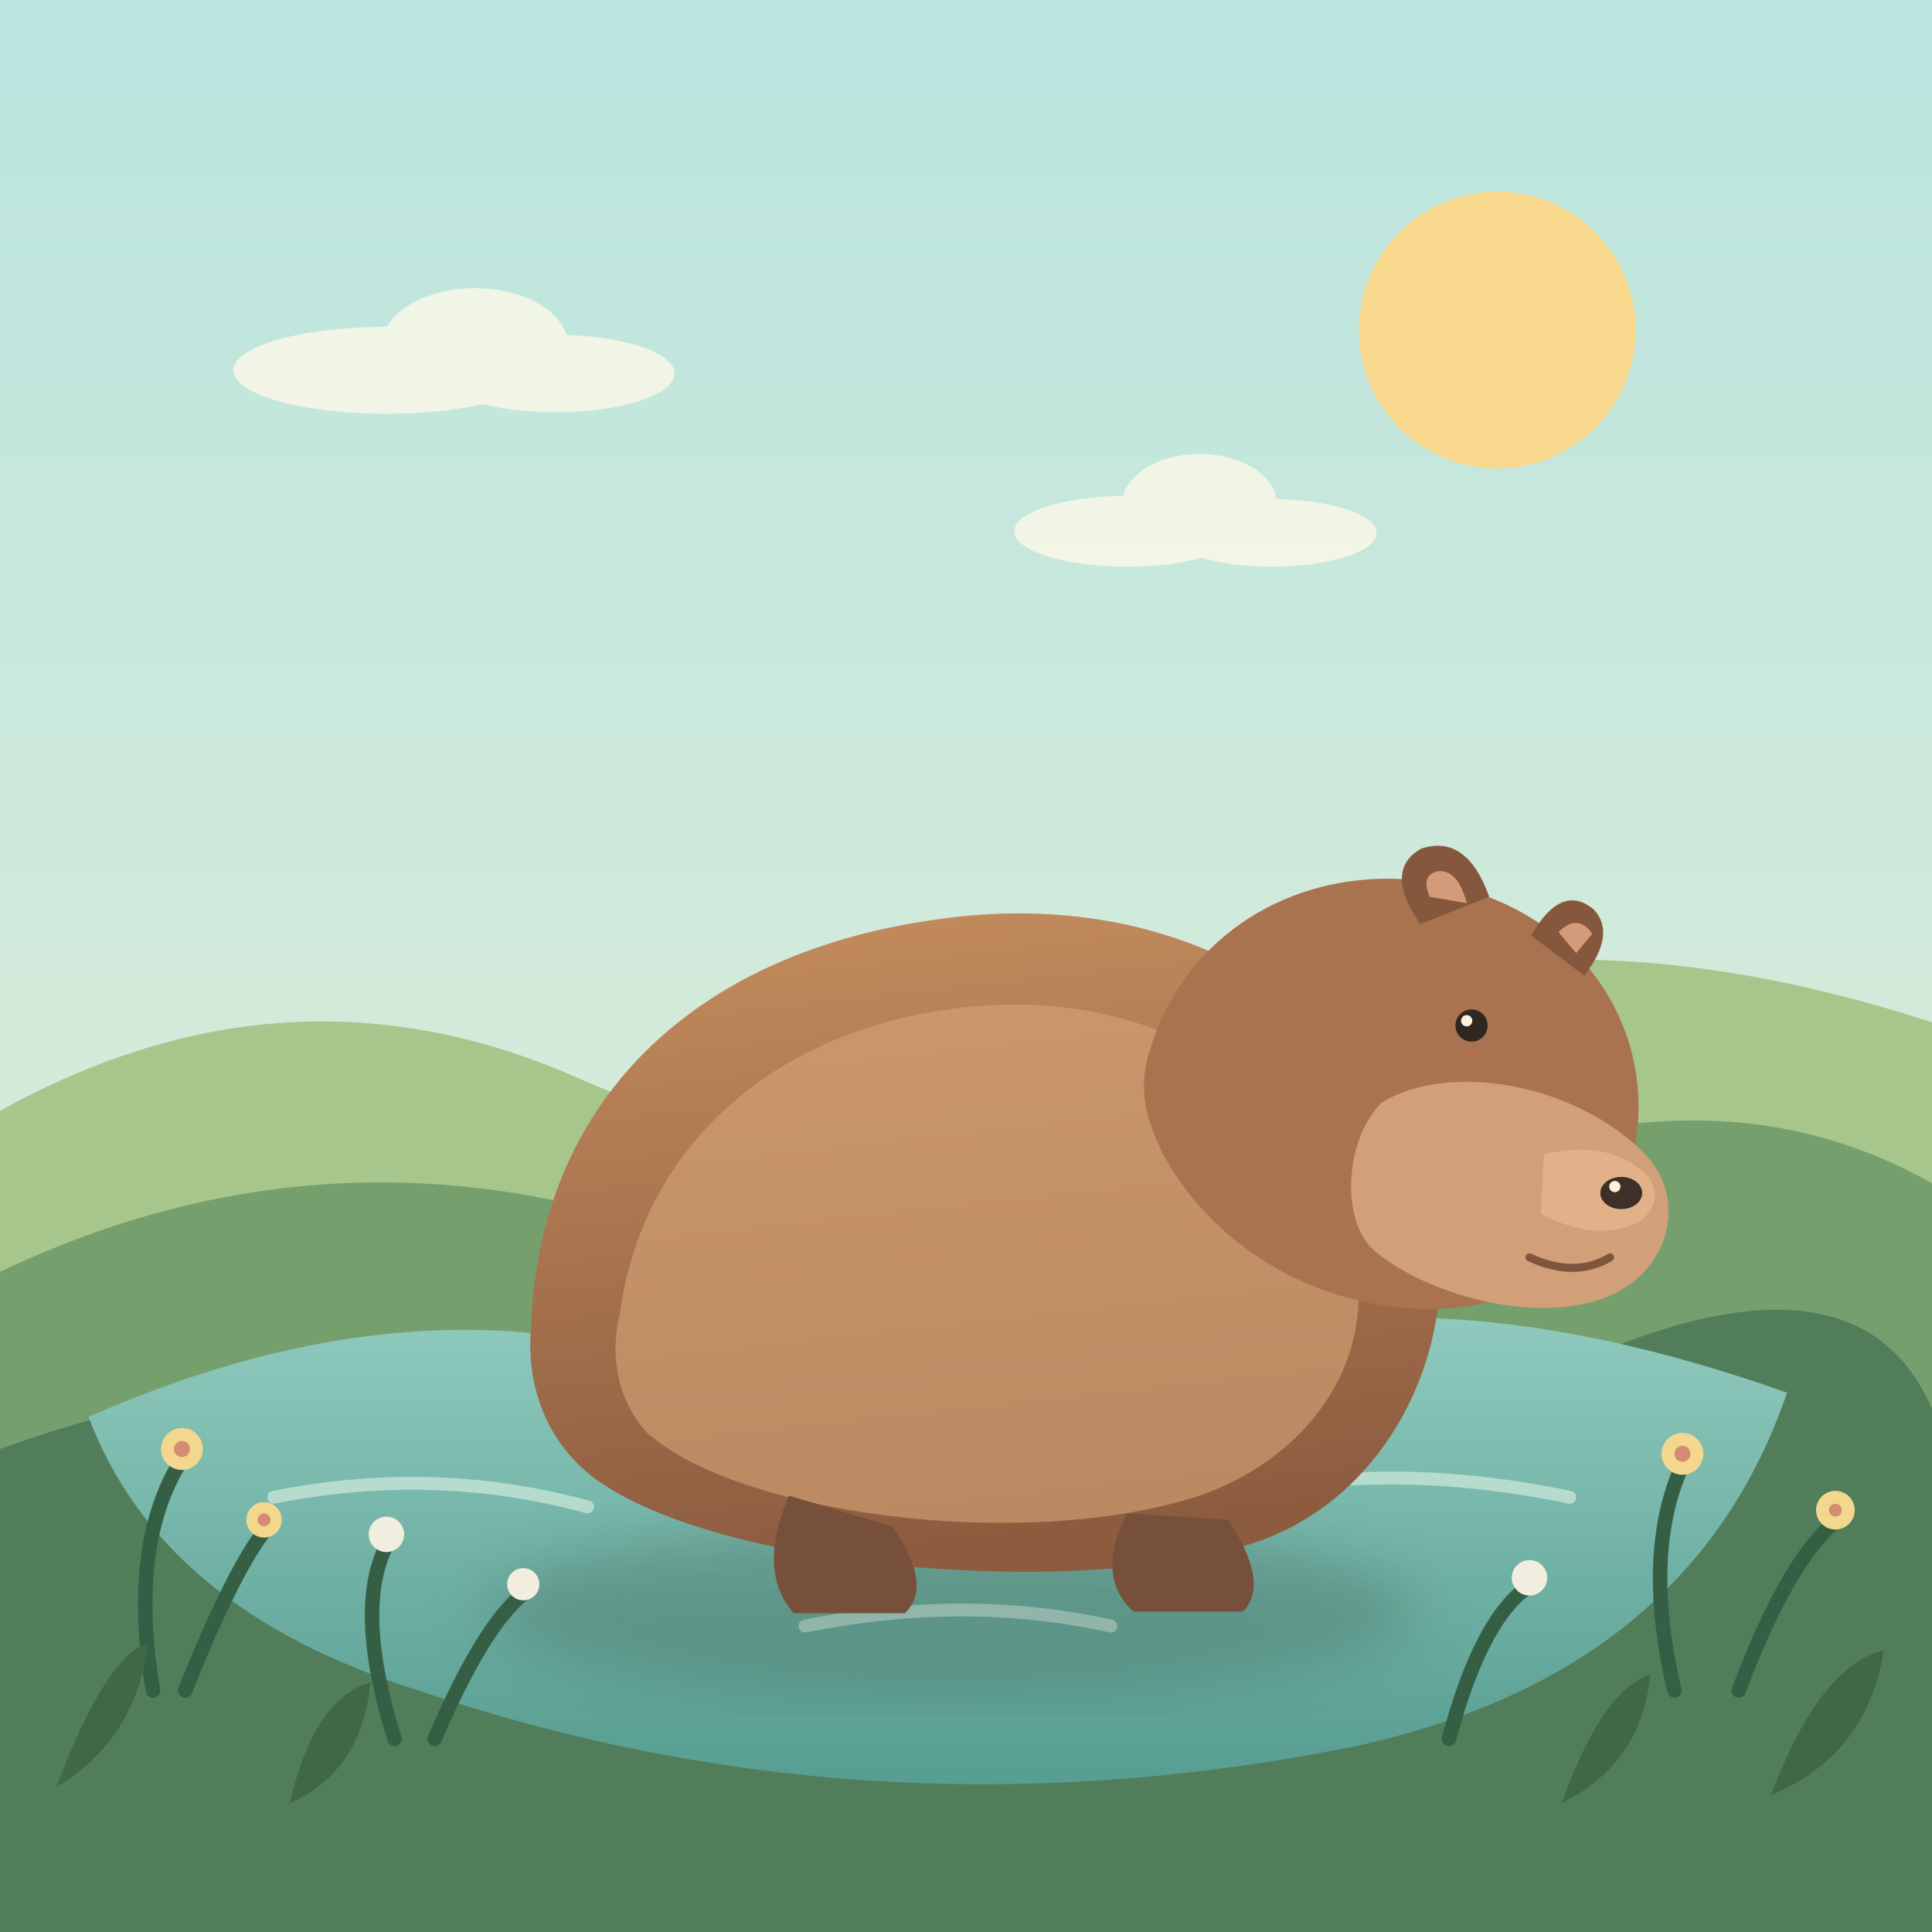
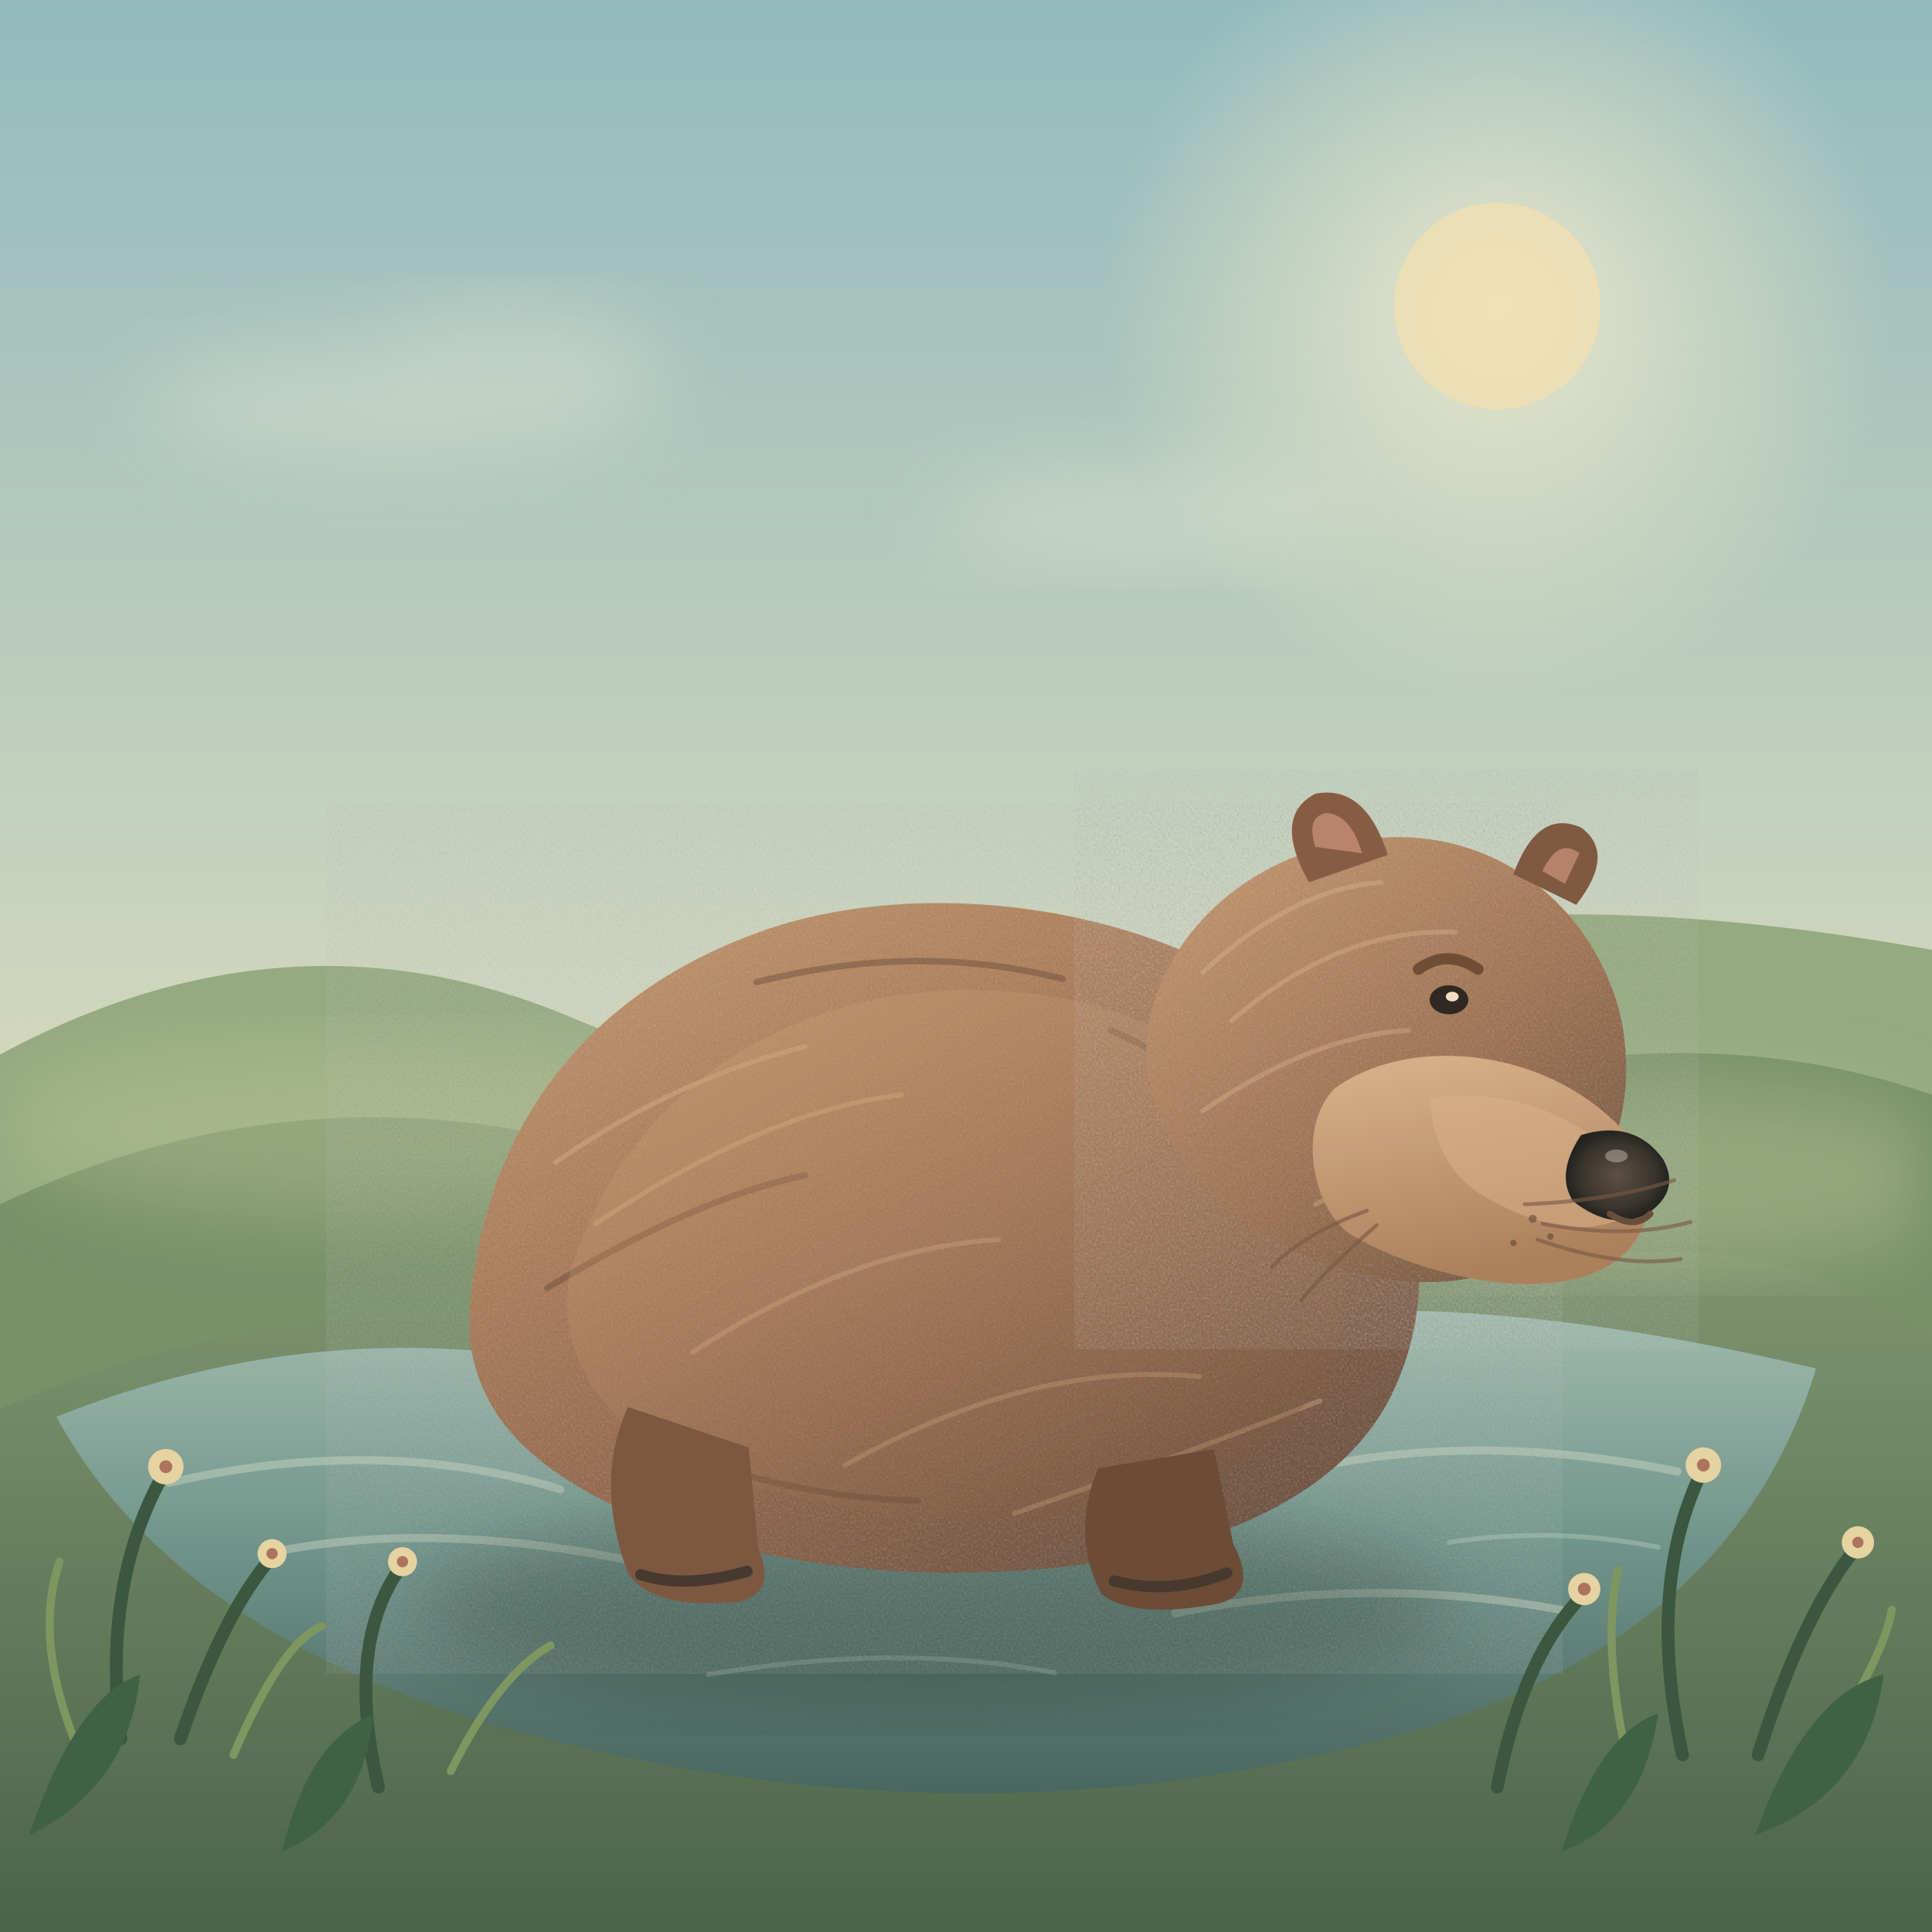
<svg xmlns="http://www.w3.org/2000/svg" width="1200" height="1200" viewBox="0 0 1200 1200" role="img" aria-labelledby="title desc">
  <defs>
    <linearGradient id="sky" x2="0" y2="1">
-       <stop offset="0" stop-color="#b9e4df" />
-       <stop offset="1" stop-color="#e9f0d6" />
+       <stop stop-color="#8eb8bd" />
+       <stop offset=".58" stop-color="#d5d9bd" />
+       <stop offset="1" stop-color="#e9d9b7" />
    </linearGradient>
-     <linearGradient id="coat" x2=".15" y2="1">
-       <stop stop-color="#c58d5e" />
-       <stop offset="1" stop-color="#8d5c3f" />
+     <linearGradient id="hills" x2="0" y2="1">
+       <stop stop-color="#78916b" />
+       <stop offset="1" stop-color="#415d43" />
    </linearGradient>
    <linearGradient id="water" x2="0" y2="1">
-       <stop stop-color="#8fc9bd" />
-       <stop offset="1" stop-color="#579d91" />
+       <stop stop-color="#9bb8ad" />
+       <stop offset=".5" stop-color="#688f87" />
+       <stop offset="1" stop-color="#405f5b" />
    </linearGradient>
-     <filter id="soft">
-       <feGaussianBlur stdDeviation="18" />
+     <radialGradient id="sunlight">
+       <stop stop-color="#fff3d0" stop-opacity=".75" />
+       <stop offset="1" stop-color="#fff3d0" stop-opacity="0" />
+     </radialGradient>
+     <linearGradient id="body" x1=".1" y1=".05" x2=".8" y2="1">
+       <stop stop-color="#bd9167" />
+       <stop offset=".28" stop-color="#a97952" />
+       <stop offset=".66" stop-color="#875b3f" />
+       <stop offset="1" stop-color="#60432f" />
+     </linearGradient>
+     <linearGradient id="bodyLight" x1="0" y1="0" x2=".7" y2="1">
+       <stop stop-color="#d2a77c" />
+       <stop offset=".5" stop-color="#b78960" />
+       <stop offset="1" stop-color="#765039" />
+     </linearGradient>
+     <linearGradient id="head" x1=".1" y1="0" x2=".9" y2="1">
+       <stop stop-color="#c19369" />
+       <stop offset=".55" stop-color="#9a6c49" />
+       <stop offset="1" stop-color="#694831" />
+     </linearGradient>
+     <linearGradient id="muzzle" x2=".25" y2="1">
+       <stop stop-color="#d8b18a" />
+       <stop offset="1" stop-color="#a97b57" />
+     </linearGradient>
+     <radialGradient id="nose">
+       <stop stop-color="#55483d" />
+       <stop offset=".7" stop-color="#302b26" />
+       <stop offset="1" stop-color="#171918" />
+     </radialGradient>
+     <filter id="blur">
+       <feGaussianBlur stdDeviation="24" />
    </filter>
+     <filter id="fur" x="-15%" y="-15%" width="130%" height="130%">
+       <feTurbulence type="fractalNoise" baseFrequency=".72" numOctaves="3" seed="8" result="noise" />
+       <feColorMatrix in="noise" type="saturate" values="0" result="mono" />
+       <feComponentTransfer in="mono" result="grain">
+         <feFuncA type="table" tableValues="0 .23" />
+       </feComponentTransfer>
+       <feBlend in="SourceGraphic" in2="grain" mode="soft-light" />
+     </filter>
+     <clipPath id="bodyClip">
+       <path d="M292 812 C300 710 355 623 466 581 C566 542 718 560 806 633 C871 686 904 783 865 865 C834 930 748 970 625 976 C497 983 365 948 315 887 C298 866 289 839 292 812Z" />
+     </clipPath>
+     <clipPath id="headClip">
+       <path d="M715 628 C732 566 792 522 864 520 C932 518 987 563 1005 625 C1020 681 1001 741 956 775 C918 805 854 802 800 775 C746 748 700 692 715 628Z" />
+     </clipPath>
  </defs>
  <rect width="1200" height="1200" fill="url(#sky)" />
-   <circle cx="930" cy="205" r="86" fill="#f8d98e" />
-   <g fill="#fff9e8" opacity=".78">
-     <ellipse cx="240" cy="230" rx="95" ry="27" />
-     <ellipse cx="295" cy="215" rx="58" ry="36" />
-     <ellipse cx="345" cy="232" rx="74" ry="24" />
-     <ellipse cx="700" cy="330" rx="70" ry="22" />
-     <ellipse cx="745" cy="313" rx="48" ry="31" />
-     <ellipse cx="790" cy="331" rx="65" ry="21" />
+   <circle cx="930" cy="190" r="245" fill="url(#sunlight)" />
+   <circle cx="930" cy="190" r="64" fill="#f5dfad" opacity=".72" />
+   <g fill="#f4f0df" opacity=".3" filter="url(#blur)">
+     <ellipse cx="245" cy="250" rx="155" ry="38" />
+     <ellipse cx="315" cy="235" rx="95" ry="48" />
+     <ellipse cx="710" cy="320" rx="125" ry="30" />
  </g>
-   <path d="M0 690 Q180 590 360 670 T740 650 T1200 635 V1200 H0Z" fill="#a7c68b" />
-   <path d="M0 790 Q210 690 430 770 T850 750 T1200 735 V1200 H0Z" fill="#759f6c" />
-   <path d="M0 900 Q250 810 500 885 T950 860 T1200 875 V1200 H0Z" fill="#527d5a" />
-   <path d="M55 880 Q260 790 430 850 Q585 900 710 850 Q870 780 1110 865 Q1050 1040 840 1085 Q540 1145 260 1050 Q100 1000 55 880Z" fill="url(#water)" />
-   <g fill="none" stroke="#d4eee0" stroke-width="8" stroke-linecap="round" opacity=".65">
-     <path d="M170 930 Q270 910 365 936" />
-     <path d="M760 930 Q860 906 975 930" />
-     <path d="M500 1010 Q600 990 690 1010" />
+   <path d="M0 655 Q180 558 355 632 T710 620 T1200 590 V1200 H0Z" fill="#8fa77d" />
+   <path d="M0 748 Q190 658 390 718 T810 699 T1200 680 V1200 H0Z" fill="#718d65" />
+   <path d="M0 875 Q220 780 430 844 T850 819 T1200 830 V1200 H0Z" fill="url(#hills)" />
+   <g opacity=".38" fill="#c2c89b" filter="url(#blur)">
+     <ellipse cx="230" cy="700" rx="230" ry="55" />
+     <ellipse cx="1000" cy="730" rx="230" ry="60" />
  </g>
-   <ellipse cx="590" cy="1000" rx="290" ry="55" fill="#304d3c" opacity=".24" filter="url(#soft)" />
-   <path d="M330 822 C335 690 425 590 590 570 C735 552 856 626 889 746            C910 825 870 922 788 955 C690 994 450 978 369 918            C340 896 326 861 330 822Z" fill="url(#coat)" />
-   <path d="M385 816 C400 705 490 635 606 625 C724 615 815 678 840 775            C858 846 810 908 742 930 C632 964 458 940 402 890            C385 872 378 844 385 816Z" fill="#d3a174" opacity=".65" />
-   <path d="M490 929 Q470 976 493 1002 L562 1002 Q580 985 554 948Z" fill="#76503a" />
-   <path d="M700 940 Q680 979 704 1001 L772 1001 Q789 984 763 944Z" fill="#76503a" />
-   <path d="M715 650 C740 570 825 528 912 553 C988 575 1031 646 1014 719            C1002 775 951 815 883 813 C813 811 751 771 722 716            C710 692 707 672 715 650Z" fill="#a8734e" />
-   <path d="M858 685 C900 659 978 673 1021 716 C1045 740 1040 778 1012 798            C971 827 892 808 855 778 C832 760 835 708 858 685Z" fill="#d2a078" />
-   <path d="M959 717 Q1000 707 1024 731 Q1034 747 1018 759 Q992 772 957 754Z" fill="#e2b18a" />
-   <ellipse cx="1007" cy="741" rx="13" ry="10" fill="#3d3029" />
-   <circle cx="1003" cy="737" r="3.5" fill="#fff0d9" />
-   <circle cx="914" cy="637" r="10" fill="#302820" />
-   <circle cx="911" cy="634" r="3.5" fill="#fff3df" />
-   <path d="M882 574 Q859 540 883 527 Q911 518 925 557Z" fill="#85583e" />
-   <path d="M888 557 Q882 543 894 541 Q906 541 911 561Z" fill="#d39b7a" />
-   <path d="M951 581 Q970 548 990 565 Q1004 580 984 606Z" fill="#85583e" />
-   <path d="M968 579 Q980 567 989 580 L979 592Z" fill="#d39b7a" />
-   <path d="M950 781 Q978 794 1000 781" fill="none" stroke="#80553d" stroke-width="5" stroke-linecap="round" />
-   <g stroke="#355f45" stroke-width="9" stroke-linecap="round" fill="none">
-     <path d="M95 1050 Q80 960 112 908 M115 1050 Q145 975 165 950 M1040 1050 Q1020 965 1045 910 M1080 1050 Q1110 970 1140 945" />
-     <path d="M245 1080 Q220 1000 240 960 M270 1080 Q300 1010 325 990 M900 1080 Q920 1005 950 985" />
+   <path d="M35 880 Q205 812 382 852 Q532 887 670 842 Q843 782 1128 850 Q1080 1008 895 1070 Q635 1150 355 1084 Q116 1028 35 880Z" fill="url(#water)" />
+   <g fill="none" stroke-linecap="round" opacity=".4">
+     <path d="M105 921 Q235 891 348 925 M175 963 Q270 945 390 969 M790 918 Q905 886 1042 914 M730 1002 Q850 978 970 1000" stroke="#d5dfca" stroke-width="5" />
+     <path d="M440 1040 Q560 1020 655 1039 M900 958 Q965 948 1030 961" stroke="#b6cfc0" stroke-width="3" />
  </g>
-   <g fill="#f4d78f">
-     <circle cx="113" cy="900" r="13" />
-     <circle cx="164" cy="944" r="11" />
-     <circle cx="1045" cy="903" r="13" />
-     <circle cx="1140" cy="938" r="12" />
+   <ellipse cx="580" cy="1000" rx="320" ry="65" fill="#172b22" opacity=".36" filter="url(#blur)" />
+   <path d="M292 812 C300 710 355 623 466 581 C566 542 718 560 806 633 C871 686 904 783 865 865 C834 930 748 970 625 976 C497 983 365 948 315 887 C298 866 289 839 292 812Z" fill="url(#body)" filter="url(#fur)" />
+   <g clip-path="url(#bodyClip)" opacity=".36" fill="none" stroke-linecap="round">
+     <path d="M345 722 Q420 670 500 650 M370 760 Q475 690 560 680 M430 840 Q530 775 620 770 M525 910 Q640 845 745 855 M630 940 Q745 900 820 870" stroke="#e0b88b" stroke-width="3" />
+     <path d="M340 800 Q430 745 500 730 M470 610 Q570 585 660 608 M690 640 Q770 675 820 735 M390 890 Q480 930 570 932" stroke="#4c3326" stroke-width="4" />
  </g>
-   <g fill="#f1eee0">
-     <circle cx="240" cy="953" r="11" />
-     <circle cx="325" cy="984" r="10" />
-     <circle cx="950" cy="980" r="11" />
+   <path d="M354 790 C390 676 490 616 600 615 C716 614 805 674 832 769 C850 837 805 902 730 928 C630 962 461 938 397 891 C365 868 346 832 354 790Z" fill="url(#bodyLight)" opacity=".32" />
+   <path d="M390 874 Q369 920 390 977 Q405 1000 459 995 Q483 989 471 962 L465 899Z" fill="#765039" />
+   <path d="M682 912 Q665 953 684 990 Q704 1006 757 996 Q782 989 766 959 L754 900Z" fill="#65442f" />
+   <path d="M398 978 Q425 987 464 976 M692 982 Q727 991 762 977" fill="none" stroke="#3d3026" stroke-width="7" stroke-linecap="round" />
+   <path d="M715 628 C732 566 792 522 864 520 C932 518 987 563 1005 625 C1020 681 1001 741 956 775 C918 805 854 802 800 775 C746 748 700 692 715 628Z" fill="url(#head)" filter="url(#fur)" />
+   <g clip-path="url(#headClip)" opacity=".32" fill="none" stroke="#e3bd91" stroke-width="3" stroke-linecap="round">
+     <path d="M747 604 Q803 552 858 548 M765 634 Q832 576 904 579 M747 690 Q816 643 875 640 M817 748 Q888 713 956 726" />
  </g>
-   <g fill="#d58c72">
-     <circle cx="113" cy="900" r="5" />
-     <circle cx="164" cy="944" r="4" />
-     <circle cx="1045" cy="903" r="5" />
-     <circle cx="1140" cy="938" r="4" />
+   <path d="M829 676 C873 644 952 650 1000 694 C1031 721 1033 764 1001 785 C963 810 886 794 841 768 C815 753 805 700 829 676Z" fill="url(#muzzle)" />
+   <path d="M888 682 Q951 673 1003 716 Q1020 735 1009 756 Q976 772 929 747 Q891 729 888 682Z" fill="#d6ad85" opacity=".58" />
+   <path d="M982 705 Q1015 695 1033 720 Q1044 740 1023 754 Q1001 765 977 746 Q966 729 982 705Z" fill="url(#nose)" />
+   <ellipse cx="1004" cy="718" rx="7" ry="4" fill="#b6aaa0" opacity=".55" />
+   <path d="M1000 754 Q1015 764 1025 754" fill="none" stroke="#604735" stroke-width="4" stroke-linecap="round" />
+   <ellipse cx="900" cy="621" rx="12" ry="9" fill="#251e19" />
+   <ellipse cx="902" cy="619" rx="4" ry="3" fill="#f0dfc2" />
+   <path d="M881 602 Q899 589 918 602" fill="none" stroke="#69462f" stroke-width="7" stroke-linecap="round" />
+   <path d="M813 548 Q790 507 817 493 Q848 487 862 531Z" fill="#80563d" />
+   <path d="M817 526 Q811 507 824 505 Q839 506 846 530Z" fill="#b77f68" />
+   <path d="M940 543 Q955 502 982 514 Q1004 530 979 562Z" fill="#79513a" />
+   <path d="M958 541 Q968 520 981 530 L972 549Z" fill="#b47d66" />
+   <g stroke="#71513d" stroke-width="2.4" opacity=".62" fill="none" stroke-linecap="round">
+     <path d="M958 760 Q1010 770 1050 759 M955 770 Q1007 788 1044 782 M947 748 Q1000 746 1040 733" />
+     <path d="M849 752 Q810 766 790 787 M855 761 Q823 789 808 808" />
  </g>
-   <g fill="#3e6848">
-     <path d="M35 1110 Q65 1030 92 1020 Q85 1080 35 1110Z" />
-     <path d="M1100 1115 Q1130 1035 1170 1025 Q1160 1090 1100 1115Z" />
-     <path d="M180 1120 Q195 1055 230 1045 Q225 1100 180 1120Z" />
-     <path d="M970 1120 Q995 1050 1025 1040 Q1020 1095 970 1120Z" />
+   <g fill="#4b392d" opacity=".55">
+     <circle cx="952" cy="757" r="2.5" />
+     <circle cx="963" cy="768" r="2" />
+     <circle cx="940" cy="772" r="2" />
  </g>
+   <g fill="none" stroke-linecap="round">
+     <g stroke="#314f39" stroke-width="8">
+       <path d="M75 1080 Q63 982 103 913 M112 1080 Q139 1001 169 967 M1045 1090 Q1022 984 1058 912 M1092 1090 Q1120 1001 1154 960 M235 1110 Q214 1020 250 972 M930 1110 Q946 1028 984 990" />
+     </g>
+     <g stroke="#78935c" stroke-width="5">
+       <path d="M50 1090 Q20 1020 37 970 M145 1090 Q175 1020 200 1010 M1010 1090 Q995 1020 1005 975 M1130 1090 Q1170 1030 1175 1000 M280 1100 Q310 1040 342 1022" />
+     </g>
+   </g>
+   <g fill="#e6d3a1">
+     <circle cx="103" cy="911" r="11" />
+     <circle cx="169" cy="965" r="9" />
+     <circle cx="1058" cy="910" r="11" />
+     <circle cx="1154" cy="958" r="10" />
+     <circle cx="250" cy="970" r="9" />
+     <circle cx="984" cy="987" r="10" />
+   </g>
+   <g fill="#a96e58">
+     <circle cx="103" cy="911" r="4" />
+     <circle cx="169" cy="965" r="3.5" />
+     <circle cx="1058" cy="910" r="4" />
+     <circle cx="1154" cy="958" r="3.5" />
+     <circle cx="250" cy="970" r="3.5" />
+     <circle cx="984" cy="987" r="4" />
+   </g>
+   <g fill="#365b3d">
+     <path d="M18 1140 Q47 1054 87 1040 Q80 1110 18 1140Z" />
+     <path d="M1090 1140 Q1122 1052 1170 1040 Q1160 1115 1090 1140Z" />
+     <path d="M175 1150 Q192 1080 232 1065 Q225 1130 175 1150Z" />
+     <path d="M970 1150 Q992 1078 1030 1064 Q1020 1132 970 1150Z" />
+   </g>
+   <rect width="1200" height="1200" fill="#e8d6b4" opacity=".055" />
</svg>
